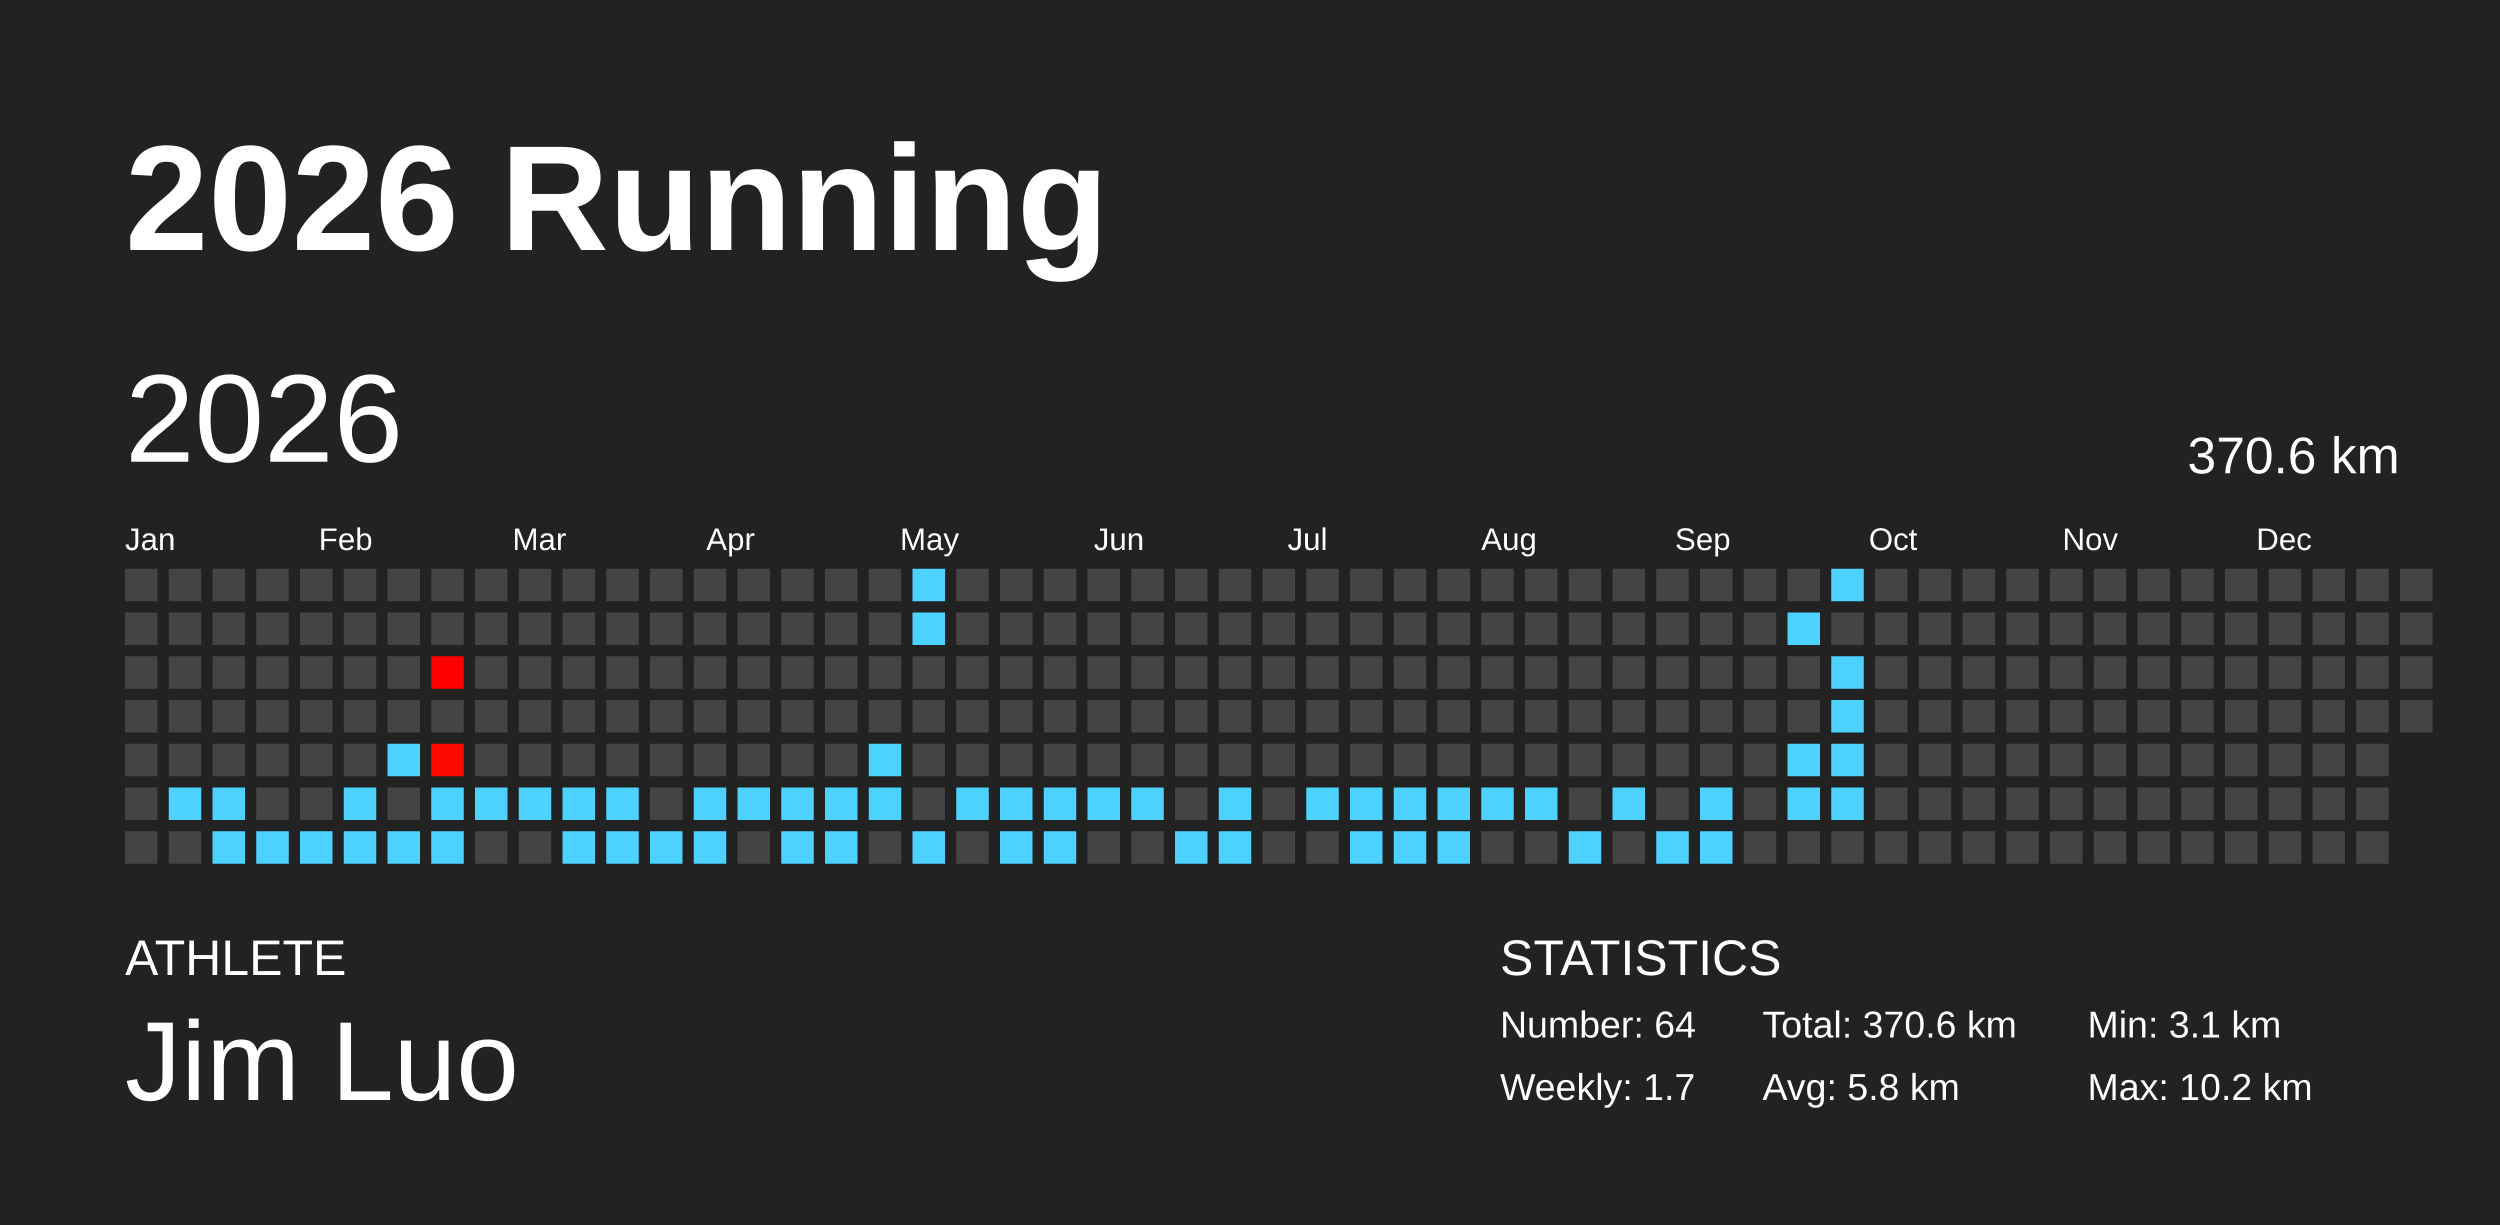
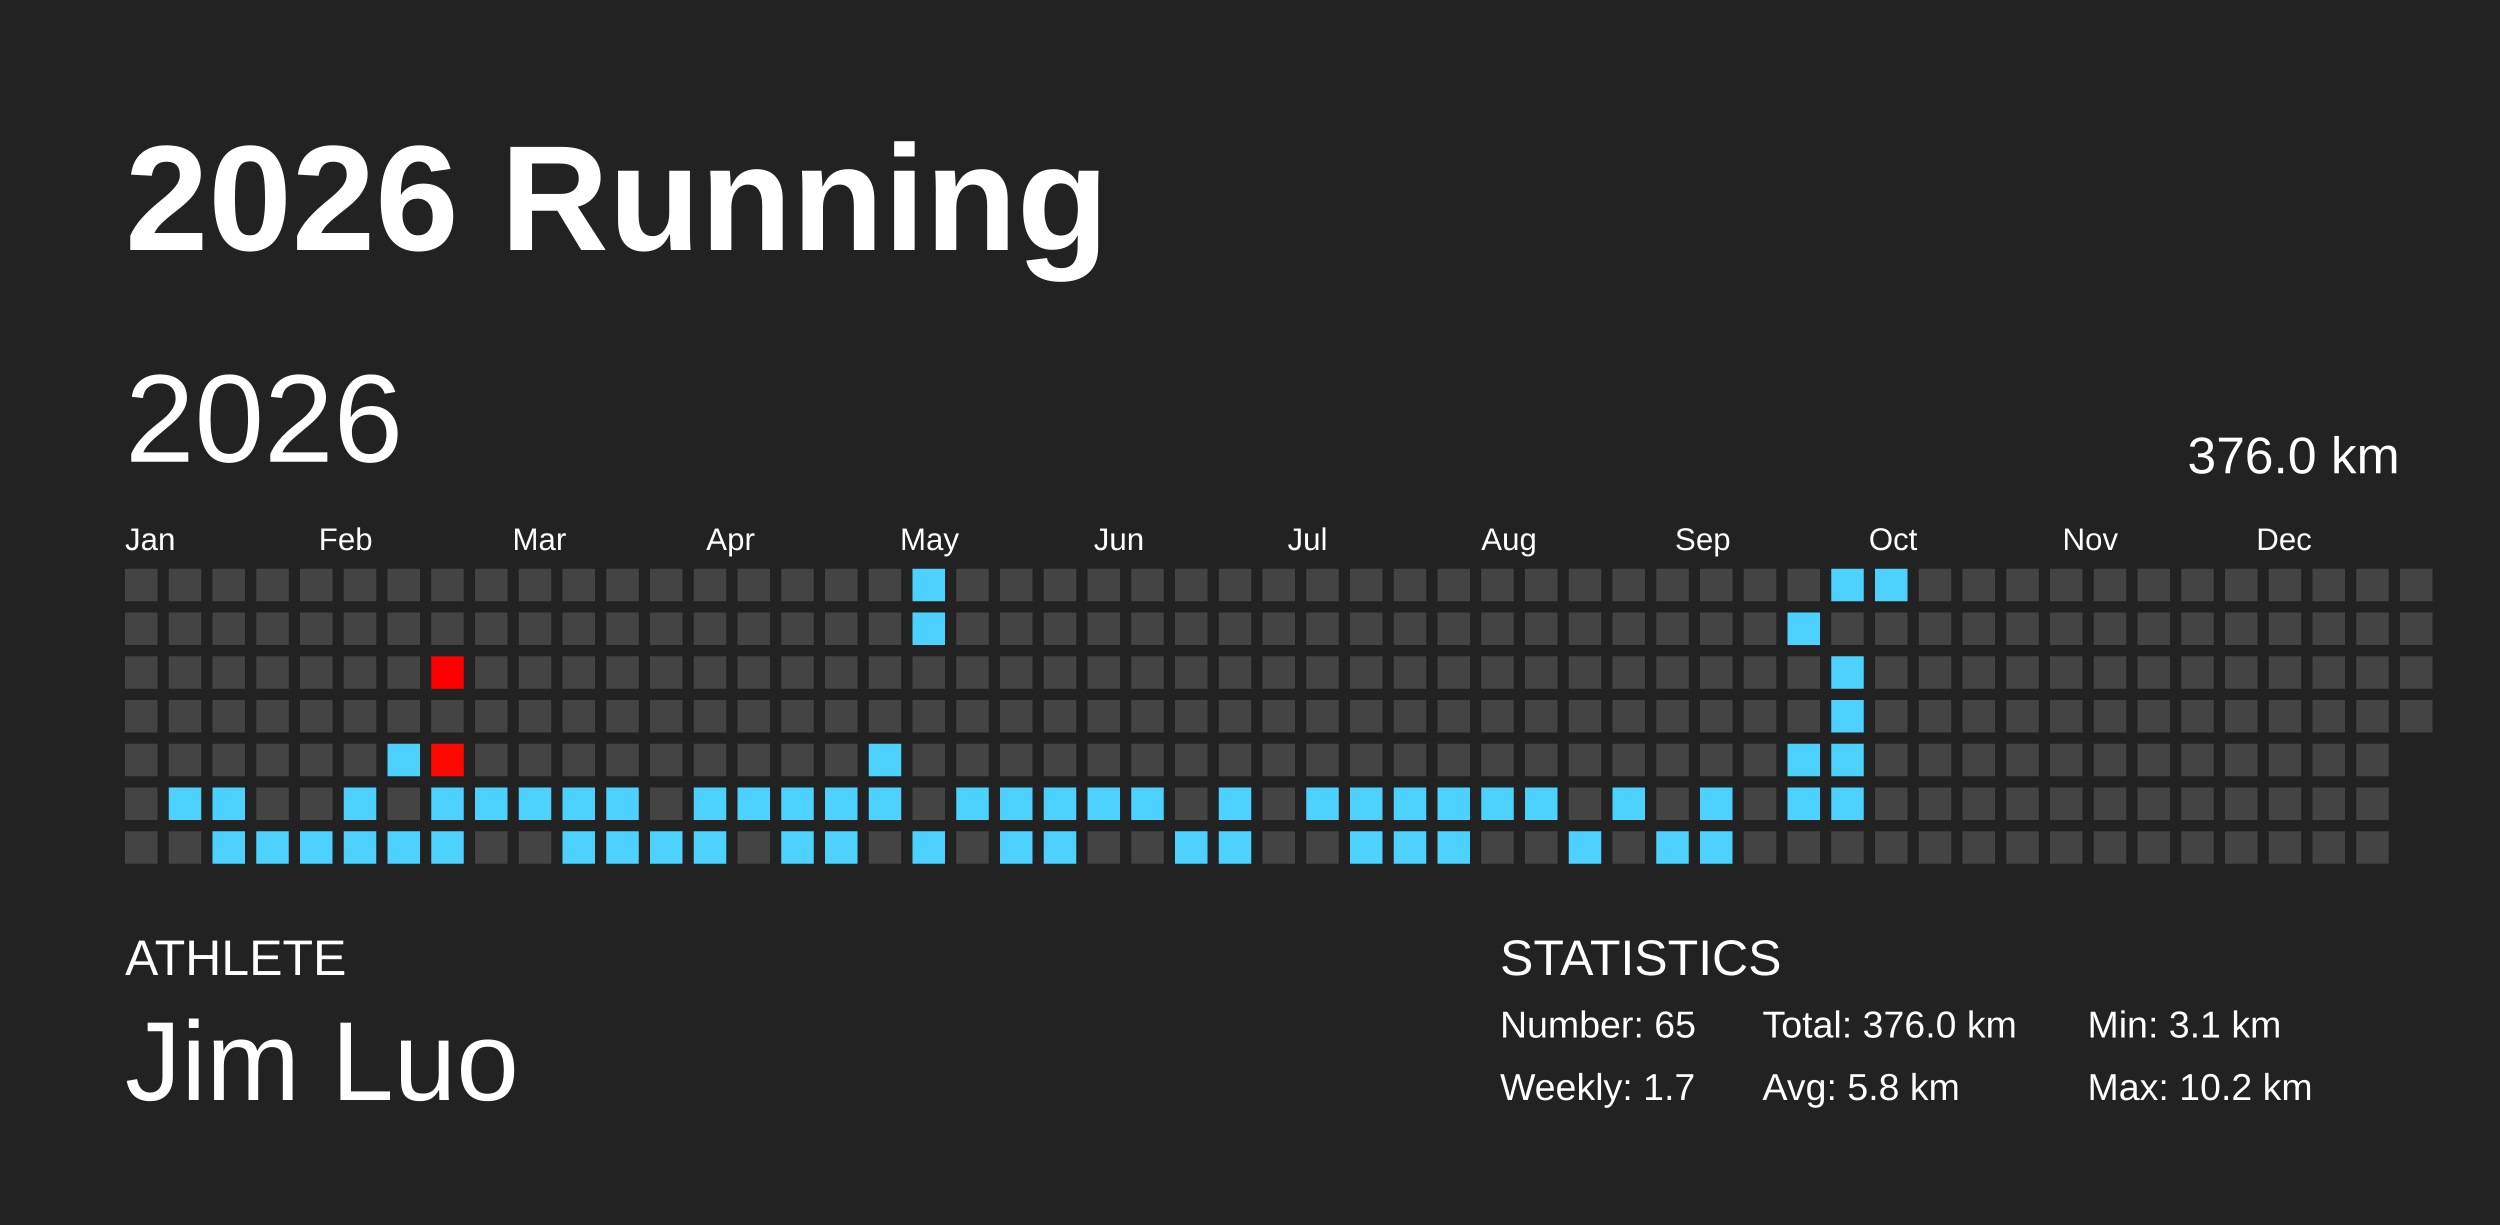
<svg xmlns="http://www.w3.org/2000/svg" baseProfile="full" height="98mm" version="1.1" viewBox="0,0,200,98" width="200mm">
  <defs />
  <rect fill="#222222" height="98" width="200" x="0" y="0" />
  <text fill="#FFFFFF" style="font-size:12px; font-family:Arial; font-weight:bold;" x="10" y="20">2026 Running</text>
  <text fill="#FFFFFF" style="font-size:4px; font-family:Arial" x="10" y="78">ATHLETE</text>
  <text fill="#FFFFFF" style="font-size:9px; font-family:Arial" x="10" y="88">Jim Luo</text>
  <text fill="#FFFFFF" style="font-size:4px; font-family:Arial" x="120" y="78">STATISTICS</text>
-   <text fill="#FFFFFF" style="font-size:3px; font-family:Arial" x="120" y="83">Number: 64</text>
+   <text fill="#FFFFFF" style="font-size:3px; font-family:Arial" x="120" y="83">Number: 65</text>
  <text fill="#FFFFFF" style="font-size:3px; font-family:Arial" x="120" y="88">Weekly: 1.7</text>
-   <text fill="#FFFFFF" style="font-size:3px; font-family:Arial" x="141" y="83">Total: 370.6 km</text>
+   <text fill="#FFFFFF" style="font-size:3px; font-family:Arial" x="141" y="83">Total: 376.0 km</text>
  <text fill="#FFFFFF" style="font-size:3px; font-family:Arial" x="141" y="88">Avg: 5.8 km</text>
  <text fill="#FFFFFF" style="font-size:3px; font-family:Arial" x="167" y="83">Min: 3.1 km</text>
  <text fill="#FFFFFF" style="font-size:3px; font-family:Arial" x="167" y="88">Max: 10.2 km</text>
  <text dominant-baseline="hanging" fill="#FFFFFF" style="font-size:10.0px; font-family:Arial;" x="10" y="30">2026</text>
-   <text dominant-baseline="hanging" fill="#FFFFFF" style="font-size:4.125px; font-family:Arial;" x="175" y="35">370.6 km</text>
+   <text dominant-baseline="hanging" fill="#FFFFFF" style="font-size:4.125px; font-family:Arial;" x="175" y="35">376.0 km</text>
  <text fill="#FFFFFF" style="font-size:2.5px; font-family:Arial" x="10.0" y="44">Jan</text>
  <text fill="#FFFFFF" style="font-size:2.5px; font-family:Arial" x="25.5" y="44">Feb</text>
  <text fill="#FFFFFF" style="font-size:2.5px; font-family:Arial" x="41.0" y="44">Mar</text>
  <text fill="#FFFFFF" style="font-size:2.5px; font-family:Arial" x="56.5" y="44">Apr</text>
  <text fill="#FFFFFF" style="font-size:2.5px; font-family:Arial" x="72.0" y="44">May</text>
  <text fill="#FFFFFF" style="font-size:2.5px; font-family:Arial" x="87.5" y="44">Jun</text>
  <text fill="#FFFFFF" style="font-size:2.5px; font-family:Arial" x="103.0" y="44">Jul</text>
  <text fill="#FFFFFF" style="font-size:2.5px; font-family:Arial" x="118.5" y="44">Aug</text>
  <text fill="#FFFFFF" style="font-size:2.5px; font-family:Arial" x="134.0" y="44">Sep</text>
  <text fill="#FFFFFF" style="font-size:2.5px; font-family:Arial" x="149.5" y="44">Oct</text>
  <text fill="#FFFFFF" style="font-size:2.5px; font-family:Arial" x="165.0" y="44">Nov</text>
  <text fill="#FFFFFF" style="font-size:2.5px; font-family:Arial" x="180.5" y="44">Dec</text>
  <rect fill="#444444" height="2.6" width="2.6" x="10.0" y="45.5" />
  <rect fill="#444444" height="2.6" width="2.6" x="10.0" y="49.0" />
  <rect fill="#444444" height="2.6" width="2.6" x="10.0" y="52.5" />
  <rect fill="#444444" height="2.6" width="2.6" x="10.0" y="56.0" />
  <rect fill="#444444" height="2.6" width="2.6" x="10.0" y="59.5" />
  <rect fill="#444444" height="2.6" width="2.6" x="10.0" y="63.0" />
  <rect fill="#444444" height="2.6" width="2.6" x="10.0" y="66.5" />
  <rect fill="#444444" height="2.6" width="2.6" x="13.5" y="45.5" />
  <rect fill="#444444" height="2.6" width="2.6" x="13.5" y="49.0" />
  <rect fill="#444444" height="2.6" width="2.6" x="13.5" y="52.5" />
  <rect fill="#444444" height="2.6" width="2.6" x="13.5" y="56.0" />
  <rect fill="#444444" height="2.6" width="2.6" x="13.5" y="59.5" />
  <rect fill="#4dd2ff" height="2.6" width="2.6" x="13.5" y="63.0" />
  <rect fill="#444444" height="2.6" width="2.6" x="13.5" y="66.5" />
  <rect fill="#444444" height="2.6" width="2.6" x="17.0" y="45.5" />
  <rect fill="#444444" height="2.6" width="2.6" x="17.0" y="49.0" />
  <rect fill="#444444" height="2.6" width="2.6" x="17.0" y="52.5" />
  <rect fill="#444444" height="2.6" width="2.6" x="17.0" y="56.0" />
  <rect fill="#444444" height="2.6" width="2.6" x="17.0" y="59.5" />
  <rect fill="#4dd2ff" height="2.6" width="2.6" x="17.0" y="63.0" />
  <rect fill="#4dd2ff" height="2.6" width="2.6" x="17.0" y="66.5" />
  <rect fill="#444444" height="2.6" width="2.6" x="20.5" y="45.5" />
  <rect fill="#444444" height="2.6" width="2.6" x="20.5" y="49.0" />
  <rect fill="#444444" height="2.6" width="2.6" x="20.5" y="52.5" />
  <rect fill="#444444" height="2.6" width="2.6" x="20.5" y="56.0" />
  <rect fill="#444444" height="2.6" width="2.6" x="20.5" y="59.5" />
  <rect fill="#444444" height="2.6" width="2.6" x="20.5" y="63.0" />
  <rect fill="#4dd2ff" height="2.6" width="2.6" x="20.5" y="66.5" />
  <rect fill="#444444" height="2.6" width="2.6" x="24.0" y="45.5" />
  <rect fill="#444444" height="2.6" width="2.6" x="24.0" y="49.0" />
  <rect fill="#444444" height="2.6" width="2.6" x="24.0" y="52.5" />
  <rect fill="#444444" height="2.6" width="2.6" x="24.0" y="56.0" />
  <rect fill="#444444" height="2.6" width="2.6" x="24.0" y="59.5" />
  <rect fill="#444444" height="2.6" width="2.6" x="24.0" y="63.0" />
  <rect fill="#4dd2ff" height="2.6" width="2.6" x="24.0" y="66.5" />
  <rect fill="#444444" height="2.6" width="2.6" x="27.5" y="45.5" />
  <rect fill="#444444" height="2.6" width="2.6" x="27.5" y="49.0" />
  <rect fill="#444444" height="2.6" width="2.6" x="27.5" y="52.5" />
  <rect fill="#444444" height="2.6" width="2.6" x="27.5" y="56.0" />
  <rect fill="#444444" height="2.6" width="2.6" x="27.5" y="59.5" />
  <rect fill="#4dd2ff" height="2.6" width="2.6" x="27.5" y="63.0" />
  <rect fill="#4dd2ff" height="2.6" width="2.6" x="27.5" y="66.5" />
  <rect fill="#444444" height="2.6" width="2.6" x="31.0" y="45.5" />
  <rect fill="#444444" height="2.6" width="2.6" x="31.0" y="49.0" />
  <rect fill="#444444" height="2.6" width="2.6" x="31.0" y="52.5" />
  <rect fill="#444444" height="2.6" width="2.6" x="31.0" y="56.0" />
  <rect fill="#4dd2ff" height="2.6" width="2.6" x="31.0" y="59.5" />
  <rect fill="#444444" height="2.6" width="2.6" x="31.0" y="63.0" />
  <rect fill="#4dd2ff" height="2.6" width="2.6" x="31.0" y="66.5" />
  <rect fill="#444444" height="2.6" width="2.6" x="34.5" y="45.5" />
  <rect fill="#444444" height="2.6" width="2.6" x="34.5" y="49.0" />
  <rect fill="#ff0000" height="2.6" width="2.6" x="34.5" y="52.5" />
  <rect fill="#444444" height="2.6" width="2.6" x="34.5" y="56.0" />
  <rect fill="#ff0800" height="2.6" width="2.6" x="34.5" y="59.5" />
  <rect fill="#4dd2ff" height="2.6" width="2.6" x="34.5" y="63.0" />
  <rect fill="#4dd2ff" height="2.6" width="2.6" x="34.5" y="66.5" />
  <rect fill="#444444" height="2.6" width="2.6" x="38.0" y="45.5" />
  <rect fill="#444444" height="2.6" width="2.6" x="38.0" y="49.0" />
  <rect fill="#444444" height="2.6" width="2.6" x="38.0" y="52.5" />
  <rect fill="#444444" height="2.6" width="2.6" x="38.0" y="56.0" />
  <rect fill="#444444" height="2.6" width="2.6" x="38.0" y="59.5" />
  <rect fill="#4dd2ff" height="2.6" width="2.6" x="38.0" y="63.0" />
  <rect fill="#444444" height="2.6" width="2.6" x="38.0" y="66.5" />
  <rect fill="#444444" height="2.6" width="2.6" x="41.5" y="45.5" />
  <rect fill="#444444" height="2.6" width="2.6" x="41.5" y="49.0" />
  <rect fill="#444444" height="2.6" width="2.6" x="41.5" y="52.5" />
  <rect fill="#444444" height="2.6" width="2.6" x="41.5" y="56.0" />
  <rect fill="#444444" height="2.6" width="2.6" x="41.5" y="59.5" />
  <rect fill="#4dd2ff" height="2.6" width="2.6" x="41.5" y="63.0" />
  <rect fill="#444444" height="2.6" width="2.6" x="41.5" y="66.5" />
  <rect fill="#444444" height="2.6" width="2.6" x="45.0" y="45.5" />
  <rect fill="#444444" height="2.6" width="2.6" x="45.0" y="49.0" />
  <rect fill="#444444" height="2.6" width="2.6" x="45.0" y="52.5" />
  <rect fill="#444444" height="2.6" width="2.6" x="45.0" y="56.0" />
  <rect fill="#444444" height="2.6" width="2.6" x="45.0" y="59.5" />
  <rect fill="#4dd2ff" height="2.6" width="2.6" x="45.0" y="63.0" />
  <rect fill="#4dd2ff" height="2.6" width="2.6" x="45.0" y="66.5" />
  <rect fill="#444444" height="2.6" width="2.6" x="48.5" y="45.5" />
  <rect fill="#444444" height="2.6" width="2.6" x="48.5" y="49.0" />
  <rect fill="#444444" height="2.6" width="2.6" x="48.5" y="52.5" />
  <rect fill="#444444" height="2.6" width="2.6" x="48.5" y="56.0" />
  <rect fill="#444444" height="2.6" width="2.6" x="48.5" y="59.5" />
  <rect fill="#4dd2ff" height="2.6" width="2.6" x="48.5" y="63.0" />
  <rect fill="#4dd2ff" height="2.6" width="2.6" x="48.5" y="66.5" />
  <rect fill="#444444" height="2.6" width="2.6" x="52.0" y="45.5" />
  <rect fill="#444444" height="2.6" width="2.6" x="52.0" y="49.0" />
  <rect fill="#444444" height="2.6" width="2.6" x="52.0" y="52.5" />
  <rect fill="#444444" height="2.6" width="2.6" x="52.0" y="56.0" />
  <rect fill="#444444" height="2.6" width="2.6" x="52.0" y="59.5" />
  <rect fill="#444444" height="2.6" width="2.6" x="52.0" y="63.0" />
  <rect fill="#4dd2ff" height="2.6" width="2.6" x="52.0" y="66.5" />
  <rect fill="#444444" height="2.6" width="2.6" x="55.5" y="45.5" />
  <rect fill="#444444" height="2.6" width="2.6" x="55.5" y="49.0" />
  <rect fill="#444444" height="2.6" width="2.6" x="55.5" y="52.5" />
  <rect fill="#444444" height="2.6" width="2.6" x="55.5" y="56.0" />
  <rect fill="#444444" height="2.6" width="2.6" x="55.5" y="59.5" />
  <rect fill="#4dd2ff" height="2.6" width="2.6" x="55.5" y="63.0" />
  <rect fill="#4dd2ff" height="2.6" width="2.6" x="55.5" y="66.5" />
  <rect fill="#444444" height="2.6" width="2.6" x="59.0" y="45.5" />
  <rect fill="#444444" height="2.6" width="2.6" x="59.0" y="49.0" />
  <rect fill="#444444" height="2.6" width="2.6" x="59.0" y="52.5" />
  <rect fill="#444444" height="2.6" width="2.6" x="59.0" y="56.0" />
  <rect fill="#444444" height="2.6" width="2.6" x="59.0" y="59.5" />
  <rect fill="#4dd2ff" height="2.6" width="2.6" x="59.0" y="63.0" />
  <rect fill="#444444" height="2.6" width="2.6" x="59.0" y="66.5" />
  <rect fill="#444444" height="2.6" width="2.6" x="62.5" y="45.5" />
  <rect fill="#444444" height="2.6" width="2.6" x="62.5" y="49.0" />
  <rect fill="#444444" height="2.6" width="2.6" x="62.5" y="52.5" />
  <rect fill="#444444" height="2.6" width="2.6" x="62.5" y="56.0" />
  <rect fill="#444444" height="2.6" width="2.6" x="62.5" y="59.5" />
  <rect fill="#4dd2ff" height="2.6" width="2.6" x="62.5" y="63.0" />
  <rect fill="#4dd2ff" height="2.6" width="2.6" x="62.5" y="66.5" />
  <rect fill="#444444" height="2.6" width="2.6" x="66.0" y="45.5" />
  <rect fill="#444444" height="2.6" width="2.6" x="66.0" y="49.0" />
  <rect fill="#444444" height="2.6" width="2.6" x="66.0" y="52.5" />
  <rect fill="#444444" height="2.6" width="2.6" x="66.0" y="56.0" />
  <rect fill="#444444" height="2.6" width="2.6" x="66.0" y="59.5" />
  <rect fill="#4dd2ff" height="2.6" width="2.6" x="66.0" y="63.0" />
  <rect fill="#4dd2ff" height="2.6" width="2.6" x="66.0" y="66.5" />
  <rect fill="#444444" height="2.6" width="2.6" x="69.5" y="45.5" />
  <rect fill="#444444" height="2.6" width="2.6" x="69.5" y="49.0" />
  <rect fill="#444444" height="2.6" width="2.6" x="69.5" y="52.5" />
  <rect fill="#444444" height="2.6" width="2.6" x="69.5" y="56.0" />
  <rect fill="#4dd2ff" height="2.6" width="2.6" x="69.5" y="59.5" />
  <rect fill="#4dd2ff" height="2.6" width="2.6" x="69.5" y="63.0" />
  <rect fill="#444444" height="2.6" width="2.6" x="69.5" y="66.5" />
  <rect fill="#4dd2ff" height="2.6" width="2.6" x="73.0" y="45.5" />
  <rect fill="#4dd2ff" height="2.6" width="2.6" x="73.0" y="49.0" />
  <rect fill="#444444" height="2.6" width="2.6" x="73.0" y="52.5" />
  <rect fill="#444444" height="2.6" width="2.6" x="73.0" y="56.0" />
  <rect fill="#444444" height="2.6" width="2.6" x="73.0" y="59.5" />
  <rect fill="#444444" height="2.6" width="2.6" x="73.0" y="63.0" />
  <rect fill="#4dd2ff" height="2.6" width="2.6" x="73.0" y="66.5" />
  <rect fill="#444444" height="2.6" width="2.6" x="76.5" y="45.5" />
  <rect fill="#444444" height="2.6" width="2.6" x="76.5" y="49.0" />
  <rect fill="#444444" height="2.6" width="2.6" x="76.5" y="52.5" />
  <rect fill="#444444" height="2.6" width="2.6" x="76.5" y="56.0" />
  <rect fill="#444444" height="2.6" width="2.6" x="76.5" y="59.5" />
  <rect fill="#4dd2ff" height="2.6" width="2.6" x="76.5" y="63.0" />
  <rect fill="#444444" height="2.6" width="2.6" x="76.5" y="66.5" />
  <rect fill="#444444" height="2.6" width="2.6" x="80.0" y="45.5" />
  <rect fill="#444444" height="2.6" width="2.6" x="80.0" y="49.0" />
  <rect fill="#444444" height="2.6" width="2.6" x="80.0" y="52.5" />
  <rect fill="#444444" height="2.6" width="2.6" x="80.0" y="56.0" />
  <rect fill="#444444" height="2.6" width="2.6" x="80.0" y="59.5" />
  <rect fill="#4dd2ff" height="2.6" width="2.6" x="80.0" y="63.0" />
  <rect fill="#4dd2ff" height="2.6" width="2.6" x="80.0" y="66.5" />
  <rect fill="#444444" height="2.6" width="2.6" x="83.5" y="45.5" />
  <rect fill="#444444" height="2.6" width="2.6" x="83.5" y="49.0" />
  <rect fill="#444444" height="2.6" width="2.6" x="83.5" y="52.5" />
  <rect fill="#444444" height="2.6" width="2.6" x="83.5" y="56.0" />
  <rect fill="#444444" height="2.6" width="2.6" x="83.5" y="59.5" />
  <rect fill="#4dd2ff" height="2.6" width="2.6" x="83.5" y="63.0" />
  <rect fill="#4dd2ff" height="2.6" width="2.6" x="83.5" y="66.5" />
  <rect fill="#444444" height="2.6" width="2.6" x="87.0" y="45.5" />
  <rect fill="#444444" height="2.6" width="2.6" x="87.0" y="49.0" />
  <rect fill="#444444" height="2.6" width="2.6" x="87.0" y="52.5" />
  <rect fill="#444444" height="2.6" width="2.6" x="87.0" y="56.0" />
  <rect fill="#444444" height="2.6" width="2.6" x="87.0" y="59.5" />
  <rect fill="#4dd2ff" height="2.6" width="2.6" x="87.0" y="63.0" />
  <rect fill="#444444" height="2.6" width="2.6" x="87.0" y="66.5" />
  <rect fill="#444444" height="2.6" width="2.6" x="90.5" y="45.5" />
  <rect fill="#444444" height="2.6" width="2.6" x="90.5" y="49.0" />
  <rect fill="#444444" height="2.6" width="2.6" x="90.5" y="52.5" />
  <rect fill="#444444" height="2.6" width="2.6" x="90.5" y="56.0" />
  <rect fill="#444444" height="2.6" width="2.6" x="90.5" y="59.5" />
  <rect fill="#4dd2ff" height="2.6" width="2.6" x="90.5" y="63.0" />
  <rect fill="#444444" height="2.6" width="2.6" x="90.5" y="66.5" />
  <rect fill="#444444" height="2.6" width="2.6" x="94.0" y="45.5" />
  <rect fill="#444444" height="2.6" width="2.6" x="94.0" y="49.0" />
  <rect fill="#444444" height="2.6" width="2.6" x="94.0" y="52.5" />
  <rect fill="#444444" height="2.6" width="2.6" x="94.0" y="56.0" />
  <rect fill="#444444" height="2.6" width="2.6" x="94.0" y="59.5" />
  <rect fill="#444444" height="2.6" width="2.6" x="94.0" y="63.0" />
  <rect fill="#4dd2ff" height="2.6" width="2.6" x="94.0" y="66.5" />
  <rect fill="#444444" height="2.6" width="2.6" x="97.5" y="45.5" />
  <rect fill="#444444" height="2.6" width="2.6" x="97.5" y="49.0" />
  <rect fill="#444444" height="2.6" width="2.6" x="97.5" y="52.5" />
  <rect fill="#444444" height="2.6" width="2.6" x="97.5" y="56.0" />
  <rect fill="#444444" height="2.6" width="2.6" x="97.5" y="59.5" />
  <rect fill="#4dd2ff" height="2.6" width="2.6" x="97.5" y="63.0" />
  <rect fill="#4dd2ff" height="2.6" width="2.6" x="97.5" y="66.5" />
  <rect fill="#444444" height="2.6" width="2.6" x="101.0" y="45.5" />
  <rect fill="#444444" height="2.6" width="2.6" x="101.0" y="49.0" />
  <rect fill="#444444" height="2.6" width="2.6" x="101.0" y="52.5" />
  <rect fill="#444444" height="2.6" width="2.6" x="101.0" y="56.0" />
  <rect fill="#444444" height="2.6" width="2.6" x="101.0" y="59.5" />
  <rect fill="#444444" height="2.6" width="2.6" x="101.0" y="63.0" />
  <rect fill="#444444" height="2.6" width="2.6" x="101.0" y="66.5" />
  <rect fill="#444444" height="2.6" width="2.6" x="104.5" y="45.5" />
  <rect fill="#444444" height="2.6" width="2.6" x="104.5" y="49.0" />
  <rect fill="#444444" height="2.6" width="2.6" x="104.5" y="52.5" />
  <rect fill="#444444" height="2.6" width="2.6" x="104.5" y="56.0" />
  <rect fill="#444444" height="2.6" width="2.6" x="104.5" y="59.5" />
  <rect fill="#4dd2ff" height="2.6" width="2.6" x="104.5" y="63.0" />
  <rect fill="#444444" height="2.6" width="2.6" x="104.5" y="66.5" />
  <rect fill="#444444" height="2.6" width="2.6" x="108.0" y="45.5" />
  <rect fill="#444444" height="2.6" width="2.6" x="108.0" y="49.0" />
  <rect fill="#444444" height="2.6" width="2.6" x="108.0" y="52.5" />
  <rect fill="#444444" height="2.6" width="2.6" x="108.0" y="56.0" />
  <rect fill="#444444" height="2.6" width="2.6" x="108.0" y="59.5" />
  <rect fill="#4dd2ff" height="2.6" width="2.6" x="108.0" y="63.0" />
  <rect fill="#4dd2ff" height="2.6" width="2.6" x="108.0" y="66.5" />
  <rect fill="#444444" height="2.6" width="2.6" x="111.5" y="45.5" />
  <rect fill="#444444" height="2.6" width="2.6" x="111.5" y="49.0" />
  <rect fill="#444444" height="2.6" width="2.6" x="111.5" y="52.5" />
  <rect fill="#444444" height="2.6" width="2.6" x="111.5" y="56.0" />
  <rect fill="#444444" height="2.6" width="2.6" x="111.5" y="59.5" />
  <rect fill="#4dd2ff" height="2.6" width="2.6" x="111.5" y="63.0" />
  <rect fill="#4dd2ff" height="2.6" width="2.6" x="111.5" y="66.5" />
  <rect fill="#444444" height="2.6" width="2.6" x="115.0" y="45.5" />
  <rect fill="#444444" height="2.6" width="2.6" x="115.0" y="49.0" />
  <rect fill="#444444" height="2.6" width="2.6" x="115.0" y="52.5" />
  <rect fill="#444444" height="2.6" width="2.6" x="115.0" y="56.0" />
  <rect fill="#444444" height="2.6" width="2.6" x="115.0" y="59.5" />
  <rect fill="#4dd2ff" height="2.6" width="2.6" x="115.0" y="63.0" />
  <rect fill="#4dd2ff" height="2.6" width="2.6" x="115.0" y="66.5" />
  <rect fill="#444444" height="2.6" width="2.6" x="118.5" y="45.5" />
  <rect fill="#444444" height="2.6" width="2.6" x="118.5" y="49.0" />
  <rect fill="#444444" height="2.6" width="2.6" x="118.5" y="52.5" />
  <rect fill="#444444" height="2.6" width="2.6" x="118.5" y="56.0" />
  <rect fill="#444444" height="2.6" width="2.6" x="118.5" y="59.5" />
  <rect fill="#4dd2ff" height="2.6" width="2.6" x="118.5" y="63.0" />
  <rect fill="#444444" height="2.6" width="2.6" x="118.5" y="66.5" />
  <rect fill="#444444" height="2.6" width="2.6" x="122.0" y="45.5" />
  <rect fill="#444444" height="2.6" width="2.6" x="122.0" y="49.0" />
  <rect fill="#444444" height="2.6" width="2.6" x="122.0" y="52.5" />
  <rect fill="#444444" height="2.6" width="2.6" x="122.0" y="56.0" />
  <rect fill="#444444" height="2.6" width="2.6" x="122.0" y="59.5" />
  <rect fill="#4dd2ff" height="2.6" width="2.6" x="122.0" y="63.0" />
  <rect fill="#444444" height="2.6" width="2.6" x="122.0" y="66.5" />
  <rect fill="#444444" height="2.6" width="2.6" x="125.5" y="45.5" />
  <rect fill="#444444" height="2.6" width="2.6" x="125.5" y="49.0" />
  <rect fill="#444444" height="2.6" width="2.6" x="125.5" y="52.5" />
  <rect fill="#444444" height="2.6" width="2.6" x="125.5" y="56.0" />
  <rect fill="#444444" height="2.6" width="2.6" x="125.5" y="59.5" />
  <rect fill="#444444" height="2.6" width="2.6" x="125.5" y="63.0" />
  <rect fill="#4dd2ff" height="2.6" width="2.6" x="125.5" y="66.5" />
  <rect fill="#444444" height="2.6" width="2.6" x="129.0" y="45.5" />
  <rect fill="#444444" height="2.6" width="2.6" x="129.0" y="49.0" />
  <rect fill="#444444" height="2.6" width="2.6" x="129.0" y="52.5" />
  <rect fill="#444444" height="2.6" width="2.6" x="129.0" y="56.0" />
  <rect fill="#444444" height="2.6" width="2.6" x="129.0" y="59.5" />
  <rect fill="#4dd2ff" height="2.6" width="2.6" x="129.0" y="63.0" />
  <rect fill="#444444" height="2.6" width="2.6" x="129.0" y="66.5" />
  <rect fill="#444444" height="2.6" width="2.6" x="132.5" y="45.5" />
  <rect fill="#444444" height="2.6" width="2.6" x="132.5" y="49.0" />
  <rect fill="#444444" height="2.6" width="2.6" x="132.5" y="52.5" />
  <rect fill="#444444" height="2.6" width="2.6" x="132.5" y="56.0" />
  <rect fill="#444444" height="2.6" width="2.6" x="132.5" y="59.5" />
  <rect fill="#444444" height="2.6" width="2.6" x="132.5" y="63.0" />
  <rect fill="#4dd2ff" height="2.6" width="2.6" x="132.5" y="66.5" />
  <rect fill="#444444" height="2.6" width="2.6" x="136.0" y="45.5" />
  <rect fill="#444444" height="2.6" width="2.6" x="136.0" y="49.0" />
  <rect fill="#444444" height="2.6" width="2.6" x="136.0" y="52.5" />
  <rect fill="#444444" height="2.6" width="2.6" x="136.0" y="56.0" />
  <rect fill="#444444" height="2.6" width="2.6" x="136.0" y="59.5" />
  <rect fill="#4dd2ff" height="2.6" width="2.6" x="136.0" y="63.0" />
  <rect fill="#4dd2ff" height="2.6" width="2.6" x="136.0" y="66.5" />
  <rect fill="#444444" height="2.6" width="2.6" x="139.5" y="45.5" />
  <rect fill="#444444" height="2.6" width="2.6" x="139.5" y="49.0" />
  <rect fill="#444444" height="2.6" width="2.6" x="139.5" y="52.5" />
  <rect fill="#444444" height="2.6" width="2.6" x="139.5" y="56.0" />
  <rect fill="#444444" height="2.6" width="2.6" x="139.5" y="59.5" />
  <rect fill="#444444" height="2.6" width="2.6" x="139.5" y="63.0" />
  <rect fill="#444444" height="2.6" width="2.6" x="139.5" y="66.5" />
  <rect fill="#444444" height="2.6" width="2.6" x="143.0" y="45.5" />
  <rect fill="#4dd2ff" height="2.6" width="2.6" x="143.0" y="49.0" />
  <rect fill="#444444" height="2.6" width="2.6" x="143.0" y="52.5" />
  <rect fill="#444444" height="2.6" width="2.6" x="143.0" y="56.0" />
  <rect fill="#4dd2ff" height="2.6" width="2.6" x="143.0" y="59.5" />
  <rect fill="#4dd2ff" height="2.6" width="2.6" x="143.0" y="63.0" />
  <rect fill="#444444" height="2.6" width="2.6" x="143.0" y="66.5" />
  <rect fill="#4dd2ff" height="2.6" width="2.6" x="146.5" y="45.5" />
  <rect fill="#444444" height="2.6" width="2.6" x="146.5" y="49.0" />
  <rect fill="#4dd2ff" height="2.6" width="2.6" x="146.5" y="52.5" />
  <rect fill="#4dd2ff" height="2.6" width="2.6" x="146.5" y="56.0" />
  <rect fill="#4dd2ff" height="2.6" width="2.6" x="146.5" y="59.5" />
  <rect fill="#4dd2ff" height="2.6" width="2.6" x="146.5" y="63.0" />
  <rect fill="#444444" height="2.6" width="2.6" x="146.5" y="66.5" />
-   <rect fill="#444444" height="2.6" width="2.6" x="150.0" y="45.5" />
+   <rect fill="#4dd2ff" height="2.6" width="2.6" x="150.0" y="45.5" />
  <rect fill="#444444" height="2.6" width="2.6" x="150.0" y="49.0" />
  <rect fill="#444444" height="2.6" width="2.6" x="150.0" y="52.5" />
  <rect fill="#444444" height="2.6" width="2.6" x="150.0" y="56.0" />
  <rect fill="#444444" height="2.6" width="2.6" x="150.0" y="59.5" />
  <rect fill="#444444" height="2.6" width="2.6" x="150.0" y="63.0" />
  <rect fill="#444444" height="2.6" width="2.6" x="150.0" y="66.5" />
  <rect fill="#444444" height="2.6" width="2.6" x="153.5" y="45.5" />
  <rect fill="#444444" height="2.6" width="2.6" x="153.5" y="49.0" />
  <rect fill="#444444" height="2.6" width="2.6" x="153.5" y="52.5" />
  <rect fill="#444444" height="2.6" width="2.6" x="153.5" y="56.0" />
  <rect fill="#444444" height="2.6" width="2.6" x="153.5" y="59.5" />
  <rect fill="#444444" height="2.6" width="2.6" x="153.5" y="63.0" />
  <rect fill="#444444" height="2.6" width="2.6" x="153.5" y="66.5" />
  <rect fill="#444444" height="2.6" width="2.6" x="157.0" y="45.5" />
  <rect fill="#444444" height="2.6" width="2.6" x="157.0" y="49.0" />
  <rect fill="#444444" height="2.6" width="2.6" x="157.0" y="52.5" />
  <rect fill="#444444" height="2.6" width="2.6" x="157.0" y="56.0" />
  <rect fill="#444444" height="2.6" width="2.6" x="157.0" y="59.5" />
  <rect fill="#444444" height="2.6" width="2.6" x="157.0" y="63.0" />
  <rect fill="#444444" height="2.6" width="2.6" x="157.0" y="66.5" />
  <rect fill="#444444" height="2.6" width="2.6" x="160.5" y="45.5" />
  <rect fill="#444444" height="2.6" width="2.6" x="160.5" y="49.0" />
  <rect fill="#444444" height="2.6" width="2.6" x="160.5" y="52.5" />
  <rect fill="#444444" height="2.6" width="2.6" x="160.5" y="56.0" />
  <rect fill="#444444" height="2.6" width="2.6" x="160.5" y="59.5" />
  <rect fill="#444444" height="2.6" width="2.6" x="160.5" y="63.0" />
  <rect fill="#444444" height="2.6" width="2.6" x="160.5" y="66.5" />
  <rect fill="#444444" height="2.6" width="2.6" x="164.0" y="45.5" />
  <rect fill="#444444" height="2.6" width="2.6" x="164.0" y="49.0" />
  <rect fill="#444444" height="2.6" width="2.6" x="164.0" y="52.5" />
  <rect fill="#444444" height="2.6" width="2.6" x="164.0" y="56.0" />
  <rect fill="#444444" height="2.6" width="2.6" x="164.0" y="59.5" />
  <rect fill="#444444" height="2.6" width="2.6" x="164.0" y="63.0" />
  <rect fill="#444444" height="2.6" width="2.6" x="164.0" y="66.5" />
  <rect fill="#444444" height="2.6" width="2.6" x="167.5" y="45.5" />
  <rect fill="#444444" height="2.6" width="2.6" x="167.5" y="49.0" />
  <rect fill="#444444" height="2.6" width="2.6" x="167.5" y="52.5" />
  <rect fill="#444444" height="2.6" width="2.6" x="167.5" y="56.0" />
  <rect fill="#444444" height="2.6" width="2.6" x="167.5" y="59.5" />
  <rect fill="#444444" height="2.6" width="2.6" x="167.5" y="63.0" />
  <rect fill="#444444" height="2.6" width="2.6" x="167.5" y="66.5" />
  <rect fill="#444444" height="2.6" width="2.6" x="171.0" y="45.5" />
  <rect fill="#444444" height="2.6" width="2.6" x="171.0" y="49.0" />
  <rect fill="#444444" height="2.6" width="2.6" x="171.0" y="52.5" />
  <rect fill="#444444" height="2.6" width="2.6" x="171.0" y="56.0" />
  <rect fill="#444444" height="2.6" width="2.6" x="171.0" y="59.5" />
  <rect fill="#444444" height="2.6" width="2.6" x="171.0" y="63.0" />
  <rect fill="#444444" height="2.6" width="2.6" x="171.0" y="66.5" />
  <rect fill="#444444" height="2.6" width="2.6" x="174.5" y="45.5" />
  <rect fill="#444444" height="2.6" width="2.6" x="174.5" y="49.0" />
  <rect fill="#444444" height="2.6" width="2.6" x="174.5" y="52.5" />
  <rect fill="#444444" height="2.6" width="2.6" x="174.5" y="56.0" />
  <rect fill="#444444" height="2.6" width="2.6" x="174.5" y="59.5" />
  <rect fill="#444444" height="2.6" width="2.6" x="174.5" y="63.0" />
  <rect fill="#444444" height="2.6" width="2.6" x="174.5" y="66.5" />
  <rect fill="#444444" height="2.6" width="2.6" x="178.0" y="45.5" />
  <rect fill="#444444" height="2.6" width="2.6" x="178.0" y="49.0" />
  <rect fill="#444444" height="2.6" width="2.6" x="178.0" y="52.5" />
  <rect fill="#444444" height="2.6" width="2.6" x="178.0" y="56.0" />
  <rect fill="#444444" height="2.6" width="2.6" x="178.0" y="59.5" />
  <rect fill="#444444" height="2.6" width="2.6" x="178.0" y="63.0" />
  <rect fill="#444444" height="2.6" width="2.6" x="178.0" y="66.5" />
  <rect fill="#444444" height="2.6" width="2.6" x="181.5" y="45.5" />
  <rect fill="#444444" height="2.6" width="2.6" x="181.5" y="49.0" />
  <rect fill="#444444" height="2.6" width="2.6" x="181.5" y="52.5" />
  <rect fill="#444444" height="2.6" width="2.6" x="181.5" y="56.0" />
  <rect fill="#444444" height="2.6" width="2.6" x="181.5" y="59.5" />
  <rect fill="#444444" height="2.6" width="2.6" x="181.5" y="63.0" />
  <rect fill="#444444" height="2.6" width="2.6" x="181.5" y="66.5" />
  <rect fill="#444444" height="2.6" width="2.6" x="185.0" y="45.5" />
  <rect fill="#444444" height="2.6" width="2.6" x="185.0" y="49.0" />
  <rect fill="#444444" height="2.6" width="2.6" x="185.0" y="52.5" />
  <rect fill="#444444" height="2.6" width="2.6" x="185.0" y="56.0" />
  <rect fill="#444444" height="2.6" width="2.6" x="185.0" y="59.5" />
  <rect fill="#444444" height="2.6" width="2.6" x="185.0" y="63.0" />
  <rect fill="#444444" height="2.6" width="2.6" x="185.0" y="66.5" />
  <rect fill="#444444" height="2.6" width="2.6" x="188.5" y="45.5" />
  <rect fill="#444444" height="2.6" width="2.6" x="188.5" y="49.0" />
  <rect fill="#444444" height="2.6" width="2.6" x="188.5" y="52.5" />
  <rect fill="#444444" height="2.6" width="2.6" x="188.5" y="56.0" />
  <rect fill="#444444" height="2.6" width="2.6" x="188.5" y="59.5" />
  <rect fill="#444444" height="2.6" width="2.6" x="188.5" y="63.0" />
  <rect fill="#444444" height="2.6" width="2.6" x="188.5" y="66.5" />
  <rect fill="#444444" height="2.6" width="2.6" x="192.0" y="45.5" />
  <rect fill="#444444" height="2.6" width="2.6" x="192.0" y="49.0" />
  <rect fill="#444444" height="2.6" width="2.6" x="192.0" y="52.5" />
  <rect fill="#444444" height="2.6" width="2.6" x="192.0" y="56.0" />
</svg>
